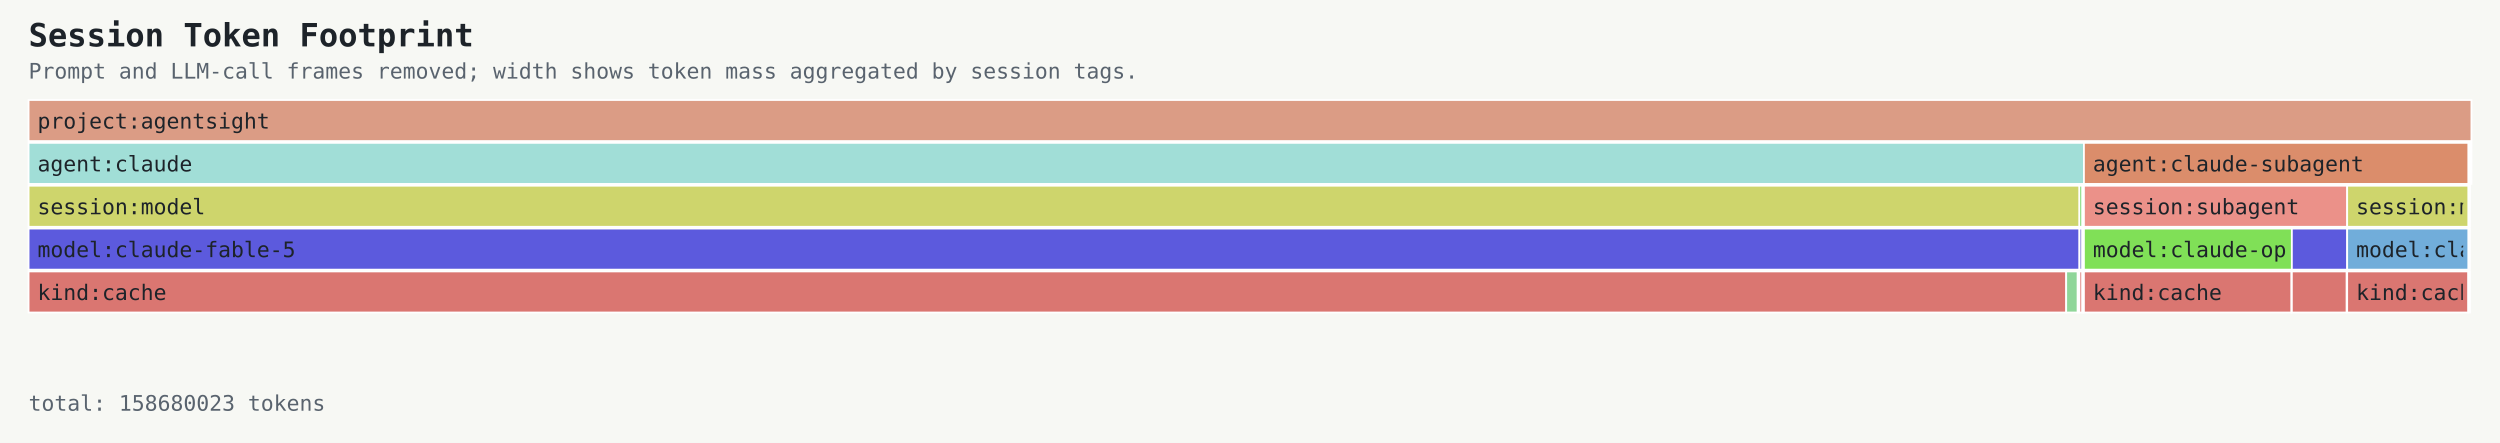
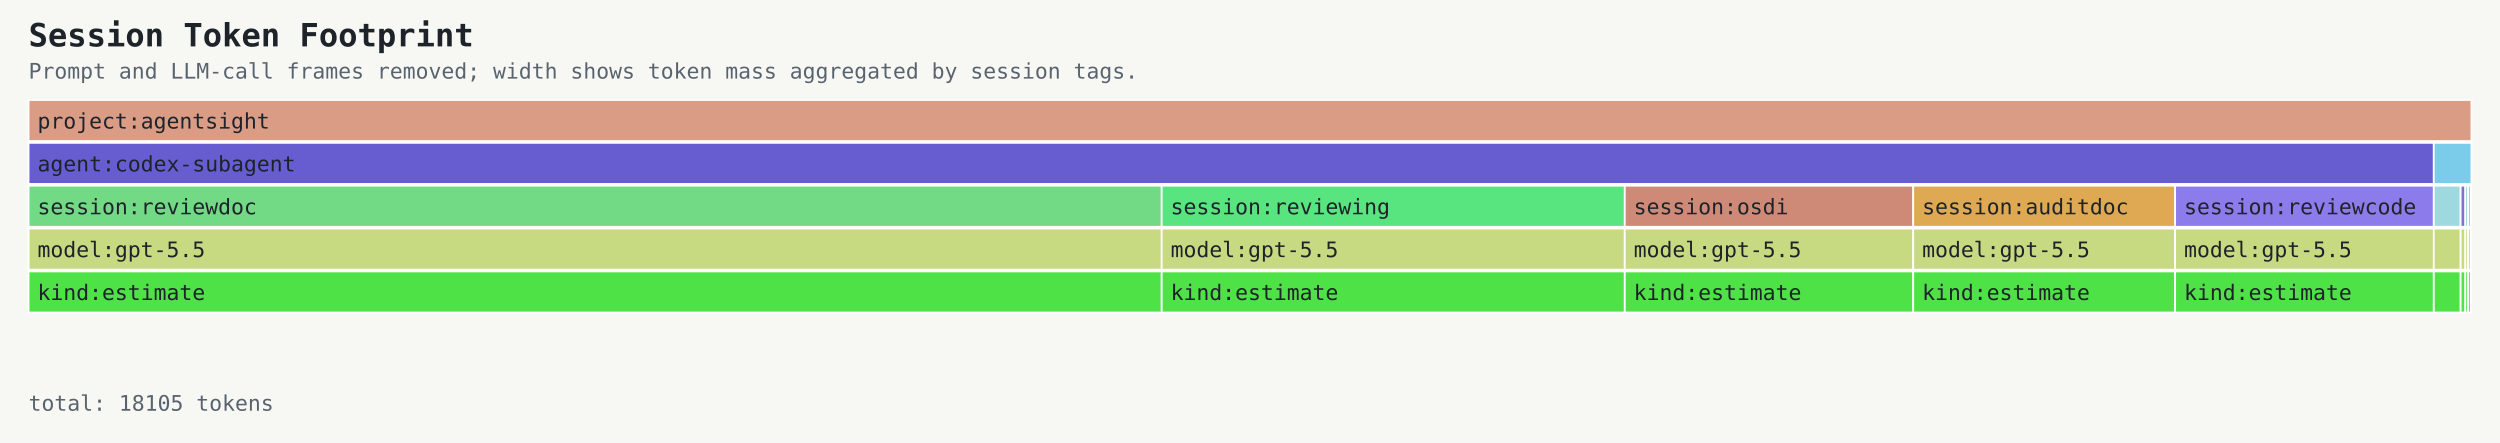
<svg xmlns="http://www.w3.org/2000/svg" width="1400" height="248" viewBox="0 0 1400 248" role="img" aria-label="Session Token Footprint">
  <style>text{font-family:ui-monospace,SFMono-Regular,Menlo,Consolas,monospace;font-size:12px;fill:#1d2329}.title{font-size:18px;font-weight:700}.sub{font-size:12px;fill:#59636e}.frame{stroke:#fff;stroke-width:1}.label{pointer-events:none}</style>
  <rect x="0" y="0" width="1400" height="248" fill="#f7f8f4" />
  <text class="title" x="16" y="26">Session Token Footprint</text>
  <text class="sub" x="16" y="44">Prompt and LLM-call frames removed; width shows token mass aggregated by session tags.</text>
  <rect class="frame" x="16.00" y="56.00" width="1368.00" height="23" fill="hsl(16 54% 69%)" />
  <clipPath id="clip0">
    <rect x="19.00" y="56.00" width="1362.00" height="23" />
  </clipPath>
  <text class="label" clip-path="url(#clip0)" x="21.00" y="72.00">project:agentsight</text>
-   <rect class="frame" x="16.00" y="80.00" width="1151.00" height="23" fill="hsl(173 48% 75%)" />
+   <rect class="frame" x="16.00" y="80.00" width="1346.92" height="23" fill="hsl(245 55% 59%)" />
  <clipPath id="clip1">
-     <rect x="19.00" y="80.00" width="1145.00" height="23" />
+     <rect x="19.00" y="80.00" width="1340.92" height="23" />
  </clipPath>
-   <text class="label" clip-path="url(#clip1)" x="21.00" y="96.00">agent:claude</text>
-   <rect class="frame" x="16.00" y="104.00" width="1148.50" height="23" fill="hsl(64 56% 63%)" />
+   <text class="label" clip-path="url(#clip1)" x="21.00" y="96.00">agent:codex-subagent</text>
+   <rect class="frame" x="16.00" y="104.00" width="634.55" height="23" fill="hsl(131 58% 65%)" />
  <clipPath id="clip2">
-     <rect x="19.00" y="104.00" width="1142.50" height="23" />
+     <rect x="19.00" y="104.00" width="628.55" height="23" />
  </clipPath>
-   <text class="label" clip-path="url(#clip2)" x="21.00" y="120.00">session:model</text>
-   <rect class="frame" x="16.00" y="128.00" width="1148.50" height="23" fill="hsl(241 66% 61%)" />
+   <text class="label" clip-path="url(#clip2)" x="21.00" y="120.00">session:reviewdoc</text>
+   <rect class="frame" x="16.00" y="128.00" width="634.55" height="23" fill="hsl(73 55% 68%)" />
  <clipPath id="clip3">
-     <rect x="19.00" y="128.00" width="1142.50" height="23" />
+     <rect x="19.00" y="128.00" width="628.55" height="23" />
  </clipPath>
-   <text class="label" clip-path="url(#clip3)" x="21.00" y="144.00">model:claude-fable-5</text>
-   <rect class="frame" x="16.00" y="152.00" width="1141.07" height="23" fill="hsl(3 59% 65%)" />
+   <text class="label" clip-path="url(#clip3)" x="21.00" y="144.00">model:gpt-5.5</text>
+   <rect class="frame" x="16.00" y="152.00" width="634.55" height="23" fill="hsl(117 73% 58%)" />
  <clipPath id="clip4">
-     <rect x="19.00" y="152.00" width="1135.07" height="23" />
+     <rect x="19.00" y="152.00" width="628.55" height="23" />
  </clipPath>
-   <text class="label" clip-path="url(#clip4)" x="21.00" y="168.00">kind:cache</text>
-   <rect class="frame" x="1157.07" y="152.00" width="6.45" height="23" fill="hsl(128 46% 70%)" />
-   <rect class="frame" x="1163.52" y="152.00" width="0.98" height="23" fill="hsl(217 65% 74%)" />
-   <rect class="frame" x="1164.50" y="104.00" width="1.61" height="23" fill="hsl(117 56% 58%)" />
-   <rect class="frame" x="1164.50" y="128.00" width="1.61" height="23" fill="hsl(241 51% 68%)" />
-   <rect class="frame" x="1164.50" y="152.00" width="1.61" height="23" fill="hsl(3 59% 65%)" />
-   <rect class="frame" x="1166.11" y="104.00" width="0.72" height="23" fill="hsl(87 60% 75%)" />
-   <rect class="frame" x="1166.11" y="128.00" width="0.72" height="23" fill="hsl(241 51% 68%)" />
-   <rect class="frame" x="1166.11" y="152.00" width="0.72" height="23" fill="hsl(3 59% 65%)" />
-   <rect class="frame" x="1167.00" y="80.00" width="215.38" height="23" fill="hsl(18 61% 64%)" />
+   <text class="label" clip-path="url(#clip4)" x="21.00" y="168.00">kind:estimate</text>
+   <rect class="frame" x="650.55" y="104.00" width="259.32" height="23" fill="hsl(136 72% 62%)" />
  <clipPath id="clip5">
-     <rect x="1170.00" y="80.00" width="209.38" height="23" />
+     <rect x="653.55" y="104.00" width="253.32" height="23" />
  </clipPath>
-   <text class="label" clip-path="url(#clip5)" x="1172.00" y="96.00">agent:claude-subagent</text>
-   <rect class="frame" x="1167.00" y="104.00" width="147.41" height="23" fill="hsl(5 71% 73%)" />
+   <text class="label" clip-path="url(#clip5)" x="655.55" y="120.00">session:reviewing</text>
+   <rect class="frame" x="650.55" y="128.00" width="259.32" height="23" fill="hsl(73 55% 68%)" />
  <clipPath id="clip6">
-     <rect x="1170.00" y="104.00" width="141.41" height="23" />
+     <rect x="653.55" y="128.00" width="253.32" height="23" />
  </clipPath>
-   <text class="label" clip-path="url(#clip6)" x="1172.00" y="120.00">session:subagent</text>
-   <rect class="frame" x="1167.00" y="128.00" width="116.43" height="23" fill="hsl(102 69% 61%)" />
+   <text class="label" clip-path="url(#clip6)" x="655.55" y="144.00">model:gpt-5.5</text>
+   <rect class="frame" x="650.55" y="152.00" width="259.32" height="23" fill="hsl(117 73% 58%)" />
  <clipPath id="clip7">
-     <rect x="1170.00" y="128.00" width="110.43" height="23" />
+     <rect x="653.55" y="152.00" width="253.32" height="23" />
  </clipPath>
-   <text class="label" clip-path="url(#clip7)" x="1172.00" y="144.00">model:claude-opus-4-8</text>
-   <rect class="frame" x="1167.00" y="152.00" width="116.12" height="23" fill="hsl(3 59% 65%)" />
+   <text class="label" clip-path="url(#clip7)" x="655.55" y="168.00">kind:estimate</text>
+   <rect class="frame" x="909.87" y="104.00" width="161.55" height="23" fill="hsl(13 48% 64%)" />
  <clipPath id="clip8">
-     <rect x="1170.00" y="152.00" width="110.12" height="23" />
+     <rect x="912.87" y="104.00" width="155.55" height="23" />
  </clipPath>
-   <text class="label" clip-path="url(#clip8)" x="1172.00" y="168.00">kind:cache</text>
-   <rect class="frame" x="1283.44" y="128.00" width="30.98" height="23" fill="hsl(241 66% 61%)" />
-   <rect class="frame" x="1283.44" y="152.00" width="30.63" height="23" fill="hsl(3 59% 65%)" />
-   <rect class="frame" x="1314.42" y="104.00" width="67.96" height="23" fill="hsl(64 56% 63%)" />
+   <text class="label" clip-path="url(#clip8)" x="914.87" y="120.00">session:osdi</text>
+   <rect class="frame" x="909.87" y="128.00" width="161.55" height="23" fill="hsl(73 55% 68%)" />
  <clipPath id="clip9">
-     <rect x="1317.42" y="104.00" width="61.96" height="23" />
+     <rect x="912.87" y="128.00" width="155.55" height="23" />
  </clipPath>
-   <text class="label" clip-path="url(#clip9)" x="1319.42" y="120.00">session:model</text>
-   <rect class="frame" x="1314.42" y="128.00" width="67.96" height="23" fill="hsl(206 59% 65%)" />
+   <text class="label" clip-path="url(#clip9)" x="914.87" y="144.00">model:gpt-5.5</text>
+   <rect class="frame" x="909.87" y="152.00" width="161.55" height="23" fill="hsl(117 73% 58%)" />
  <clipPath id="clip10">
-     <rect x="1317.42" y="128.00" width="61.96" height="23" />
+     <rect x="912.87" y="152.00" width="155.55" height="23" />
  </clipPath>
-   <text class="label" clip-path="url(#clip10)" x="1319.42" y="144.00">model:claude-haiku-4-5-20251001</text>
-   <rect class="frame" x="1314.42" y="152.00" width="67.77" height="23" fill="hsl(3 59% 65%)" />
+   <text class="label" clip-path="url(#clip10)" x="914.87" y="168.00">kind:estimate</text>
+   <rect class="frame" x="1071.41" y="104.00" width="146.66" height="23" fill="hsl(37 69% 60%)" />
  <clipPath id="clip11">
-     <rect x="1317.42" y="152.00" width="61.77" height="23" />
+     <rect x="1074.41" y="104.00" width="140.66" height="23" />
  </clipPath>
-   <text class="label" clip-path="url(#clip11)" x="1319.42" y="168.00">kind:cache</text>
-   <rect class="frame" x="1382.38" y="80.00" width="0.98" height="23" fill="hsl(245 55% 59%)" />
-   <rect class="frame" x="1382.38" y="104.00" width="0.82" height="23" fill="hsl(33 60% 58%)" />
-   <rect class="frame" x="1382.38" y="128.00" width="0.82" height="23" fill="hsl(73 55% 68%)" />
-   <rect class="frame" x="1382.38" y="152.00" width="0.82" height="23" fill="hsl(117 73% 58%)" />
-   <rect class="frame" x="1383.36" y="80.00" width="0.64" height="23" fill="hsl(196 72% 70%)" />
-   <text class="sub" x="16" y="230">total: 158680023 tokens</text>
+   <text class="label" clip-path="url(#clip11)" x="1076.41" y="120.00">session:auditdoc</text>
+   <rect class="frame" x="1071.41" y="128.00" width="146.66" height="23" fill="hsl(73 55% 68%)" />
+   <clipPath id="clip12">
+     <rect x="1074.41" y="128.00" width="140.66" height="23" />
+   </clipPath>
+   <text class="label" clip-path="url(#clip12)" x="1076.41" y="144.00">model:gpt-5.5</text>
+   <rect class="frame" x="1071.41" y="152.00" width="146.66" height="23" fill="hsl(117 73% 58%)" />
+   <clipPath id="clip13">
+     <rect x="1074.41" y="152.00" width="140.66" height="23" />
+   </clipPath>
+   <text class="label" clip-path="url(#clip13)" x="1076.41" y="168.00">kind:estimate</text>
+   <rect class="frame" x="1218.07" y="104.00" width="144.85" height="23" fill="hsl(249 72% 70%)" />
+   <clipPath id="clip14">
+     <rect x="1221.07" y="104.00" width="138.85" height="23" />
+   </clipPath>
+   <text class="label" clip-path="url(#clip14)" x="1223.07" y="120.00">session:reviewcode</text>
+   <rect class="frame" x="1218.07" y="128.00" width="144.85" height="23" fill="hsl(73 55% 68%)" />
+   <clipPath id="clip15">
+     <rect x="1221.07" y="128.00" width="138.85" height="23" />
+   </clipPath>
+   <text class="label" clip-path="url(#clip15)" x="1223.07" y="144.00">model:gpt-5.5</text>
+   <rect class="frame" x="1218.07" y="152.00" width="144.85" height="23" fill="hsl(117 73% 58%)" />
+   <clipPath id="clip16">
+     <rect x="1221.07" y="152.00" width="138.85" height="23" />
+   </clipPath>
+   <text class="label" clip-path="url(#clip16)" x="1223.07" y="168.00">kind:estimate</text>
+   <rect class="frame" x="1362.92" y="80.00" width="21.08" height="23" fill="hsl(196 72% 70%)" />
+   <rect class="frame" x="1362.92" y="104.00" width="15.04" height="23" fill="hsl(187 52% 75%)" />
+   <rect class="frame" x="1362.92" y="128.00" width="15.04" height="23" fill="hsl(73 55% 68%)" />
+   <rect class="frame" x="1362.92" y="152.00" width="15.04" height="23" fill="hsl(117 73% 58%)" />
+   <rect class="frame" x="1377.96" y="104.00" width="2.64" height="23" fill="hsl(250 46% 62%)" />
+   <rect class="frame" x="1377.96" y="128.00" width="2.64" height="23" fill="hsl(73 55% 68%)" />
+   <rect class="frame" x="1377.96" y="152.00" width="2.64" height="23" fill="hsl(117 73% 58%)" />
+   <rect class="frame" x="1380.60" y="104.00" width="1.51" height="23" fill="hsl(193 60% 69%)" />
+   <rect class="frame" x="1380.60" y="128.00" width="1.51" height="23" fill="hsl(73 55% 68%)" />
+   <rect class="frame" x="1380.60" y="152.00" width="1.51" height="23" fill="hsl(117 73% 58%)" />
+   <rect class="frame" x="1382.11" y="104.00" width="1.51" height="23" fill="hsl(190 50% 70%)" />
+   <rect class="frame" x="1382.11" y="128.00" width="1.51" height="23" fill="hsl(73 55% 68%)" />
+   <rect class="frame" x="1382.11" y="152.00" width="1.51" height="23" fill="hsl(117 73% 58%)" />
+   <text class="sub" x="16" y="230">total: 18105 tokens</text>
</svg>
